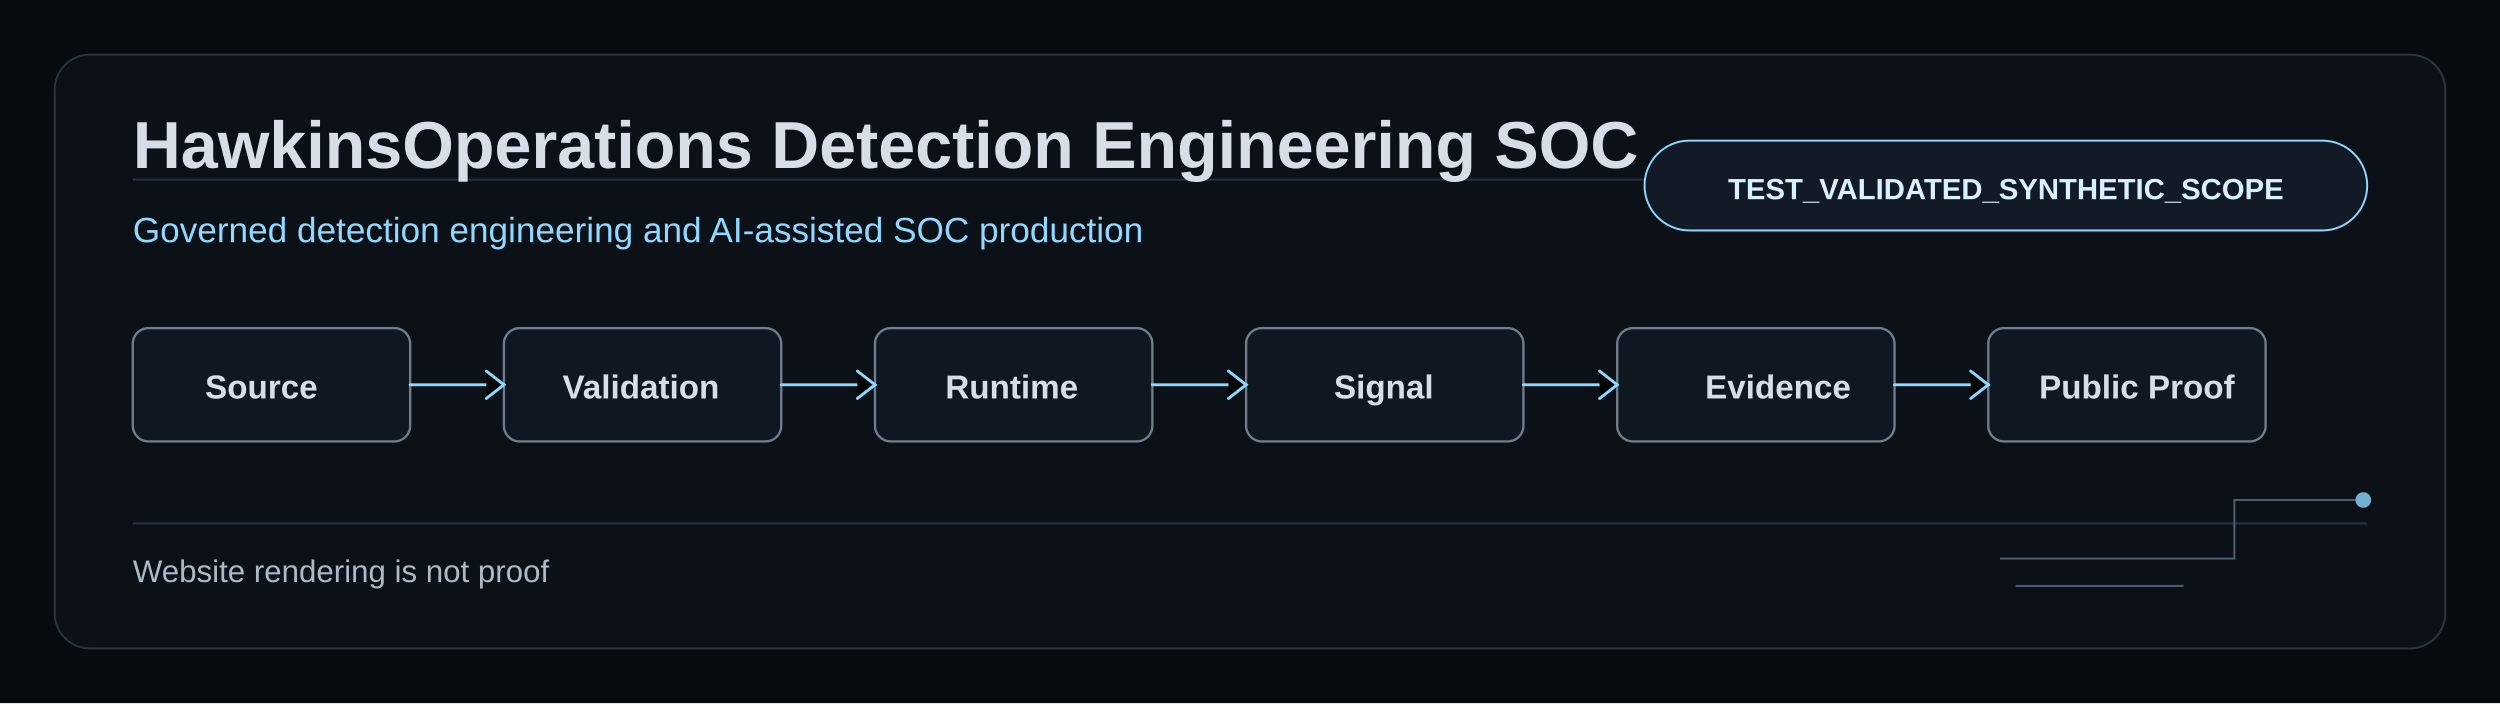
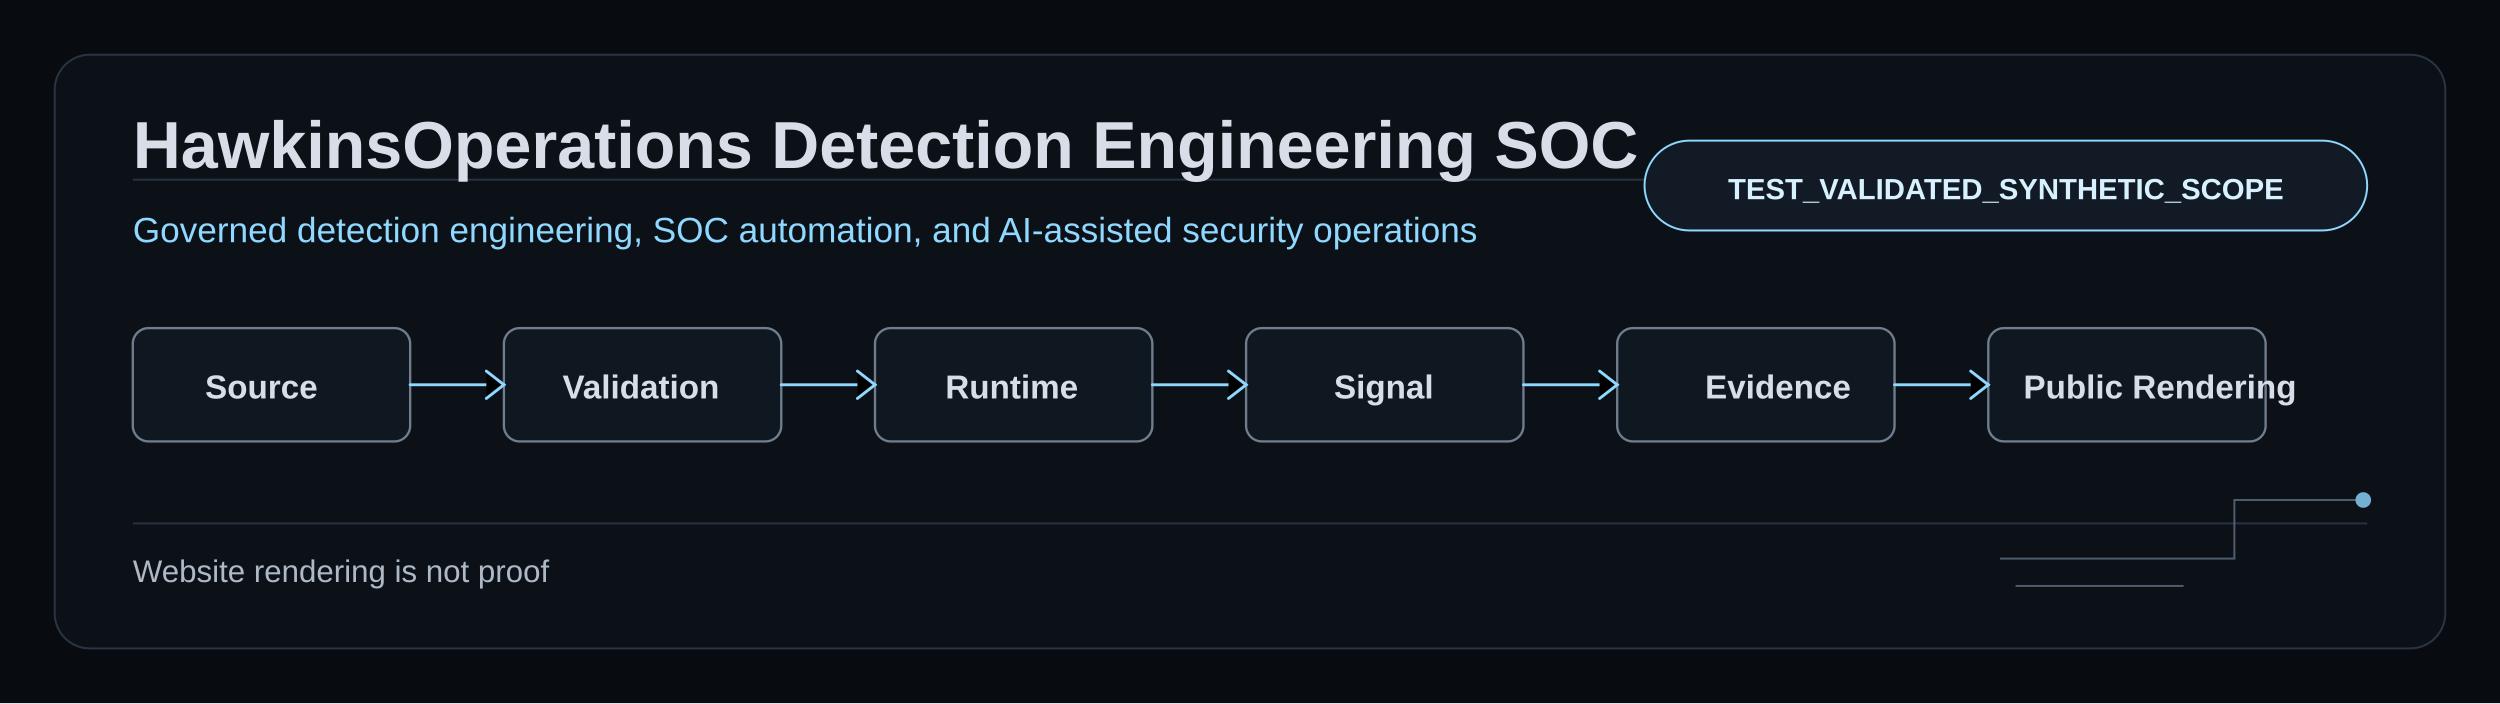
<svg xmlns="http://www.w3.org/2000/svg" width="1280" height="360" viewBox="0 0 1280 360" role="img" aria-labelledby="title desc">
  <rect width="1280" height="360" fill="#080b10" />
  <rect x="28" y="28" width="1224" height="304" rx="18" fill="#0c1118" stroke="#2b3542" />
  <path d="M68 92 H1212" stroke="#253241" stroke-width="1" />
  <path d="M68 268 H1212" stroke="#253241" stroke-width="1" />
  <text x="68" y="86" fill="#d8dee8" font-family="Segoe UI, Arial, sans-serif" font-size="34" font-weight="700">HawkinsOperations Detection Engineering SOC</text>
-   <text x="68" y="124" fill="#8fd8ff" font-family="Segoe UI, Arial, sans-serif" font-size="18">Governed detection engineering and AI-assisted SOC production</text>
+   <text x="68" y="124" fill="#8fd8ff" font-family="Segoe UI, Arial, sans-serif" font-size="18">Governed detection engineering, SOC automation, and AI-assisted security operations</text>
  <text x="68" y="298" fill="#aeb9c6" font-family="Segoe UI, Arial, sans-serif" font-size="16">Website rendering is not proof</text>
  <g transform="translate(68 168)">
    <g fill="#0f1721" stroke="#6f7d8d" stroke-width="1.2">
      <rect x="0" y="0" width="142" height="58" rx="8" />
      <rect x="190" y="0" width="142" height="58" rx="8" />
      <rect x="380" y="0" width="142" height="58" rx="8" />
      <rect x="570" y="0" width="142" height="58" rx="8" />
      <rect x="760" y="0" width="142" height="58" rx="8" />
      <rect x="950" y="0" width="142" height="58" rx="8" />
    </g>
    <g stroke="#8fd8ff" stroke-width="1.5" stroke-linecap="round">
      <path d="M142 29 H190" />
      <path d="M332 29 H380" />
      <path d="M522 29 H570" />
      <path d="M712 29 H760" />
      <path d="M902 29 H950" />
      <path d="M181 22 L190 29 L181 36" />
      <path d="M371 22 L380 29 L371 36" />
      <path d="M561 22 L570 29 L561 36" />
      <path d="M751 22 L760 29 L751 36" />
      <path d="M941 22 L950 29 L941 36" />
    </g>
    <g fill="#d8dee8" font-family="Segoe UI, Arial, sans-serif" font-size="17" font-weight="600">
      <text x="37" y="36">Source</text>
      <text x="220" y="36">Validation</text>
      <text x="416" y="36">Runtime</text>
      <text x="615" y="36">Signal</text>
      <text x="805" y="36">Evidence</text>
-       <text x="976" y="36">Public Proof</text>
+       <text x="968" y="36">Public Rendering</text>
    </g>
  </g>
  <g transform="translate(842 72)">
    <rect x="0" y="0" width="370" height="46" rx="23" fill="#111a25" stroke="#8fd8ff" />
    <text x="185" y="30" text-anchor="middle" fill="#d8f1ff" font-family="Segoe UI, Arial, sans-serif" font-size="15" font-weight="700">TEST_VALIDATED_SYNTHETIC_SCOPE</text>
  </g>
  <g stroke="#5f7184" stroke-width="1" fill="none" opacity="0.8">
    <path d="M1024 286 h120 v-30 h66" />
    <path d="M1032 300 h86" />
    <circle cx="1210" cy="256" r="4" fill="#8fd8ff" stroke="none" />
  </g>
</svg>
